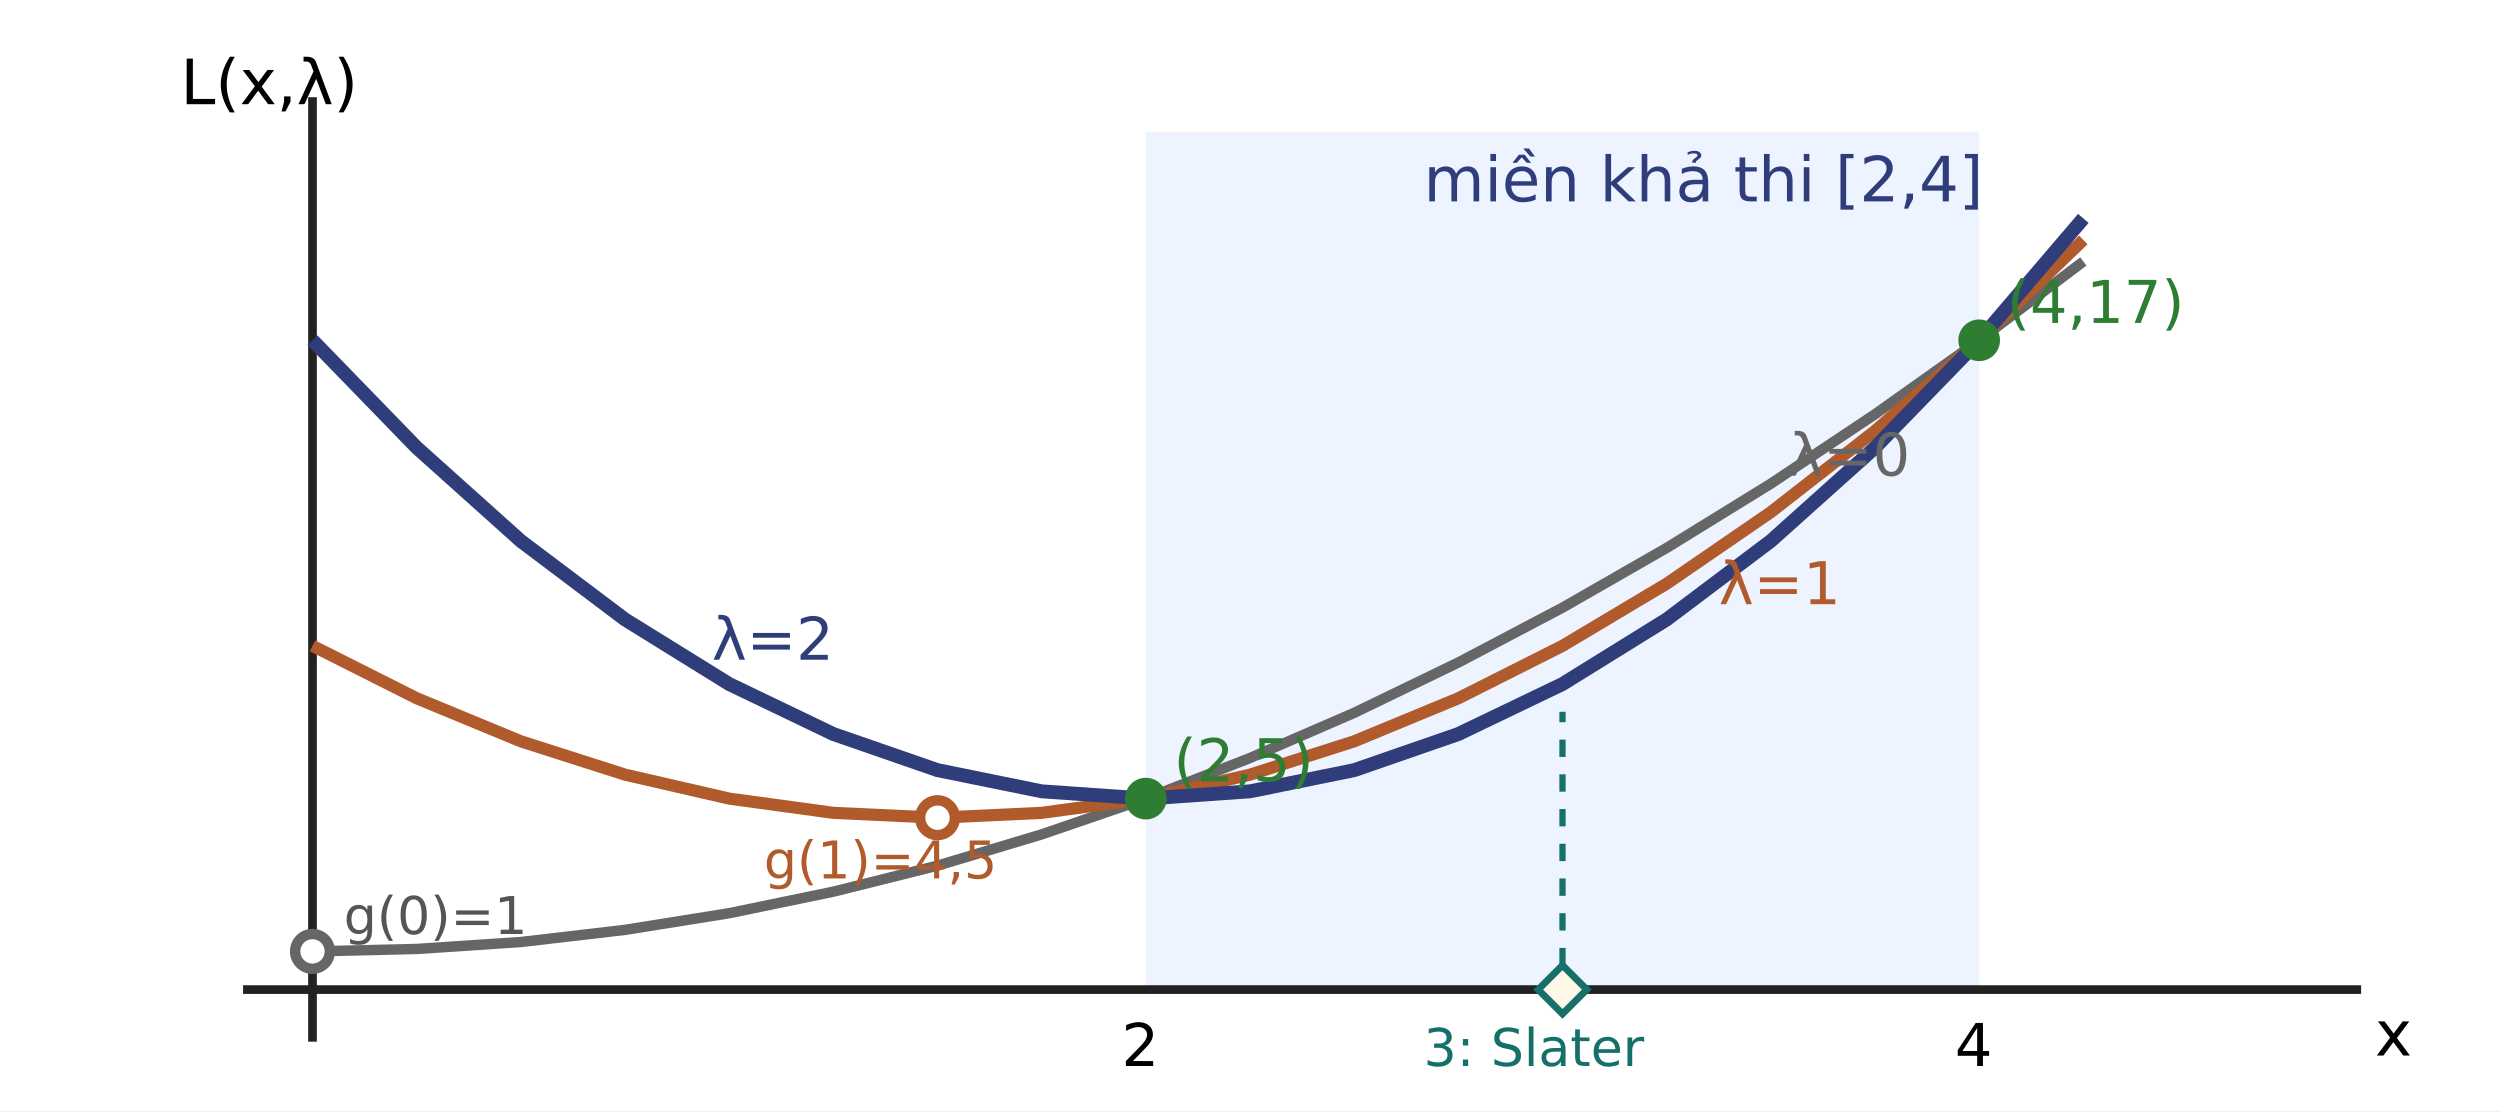
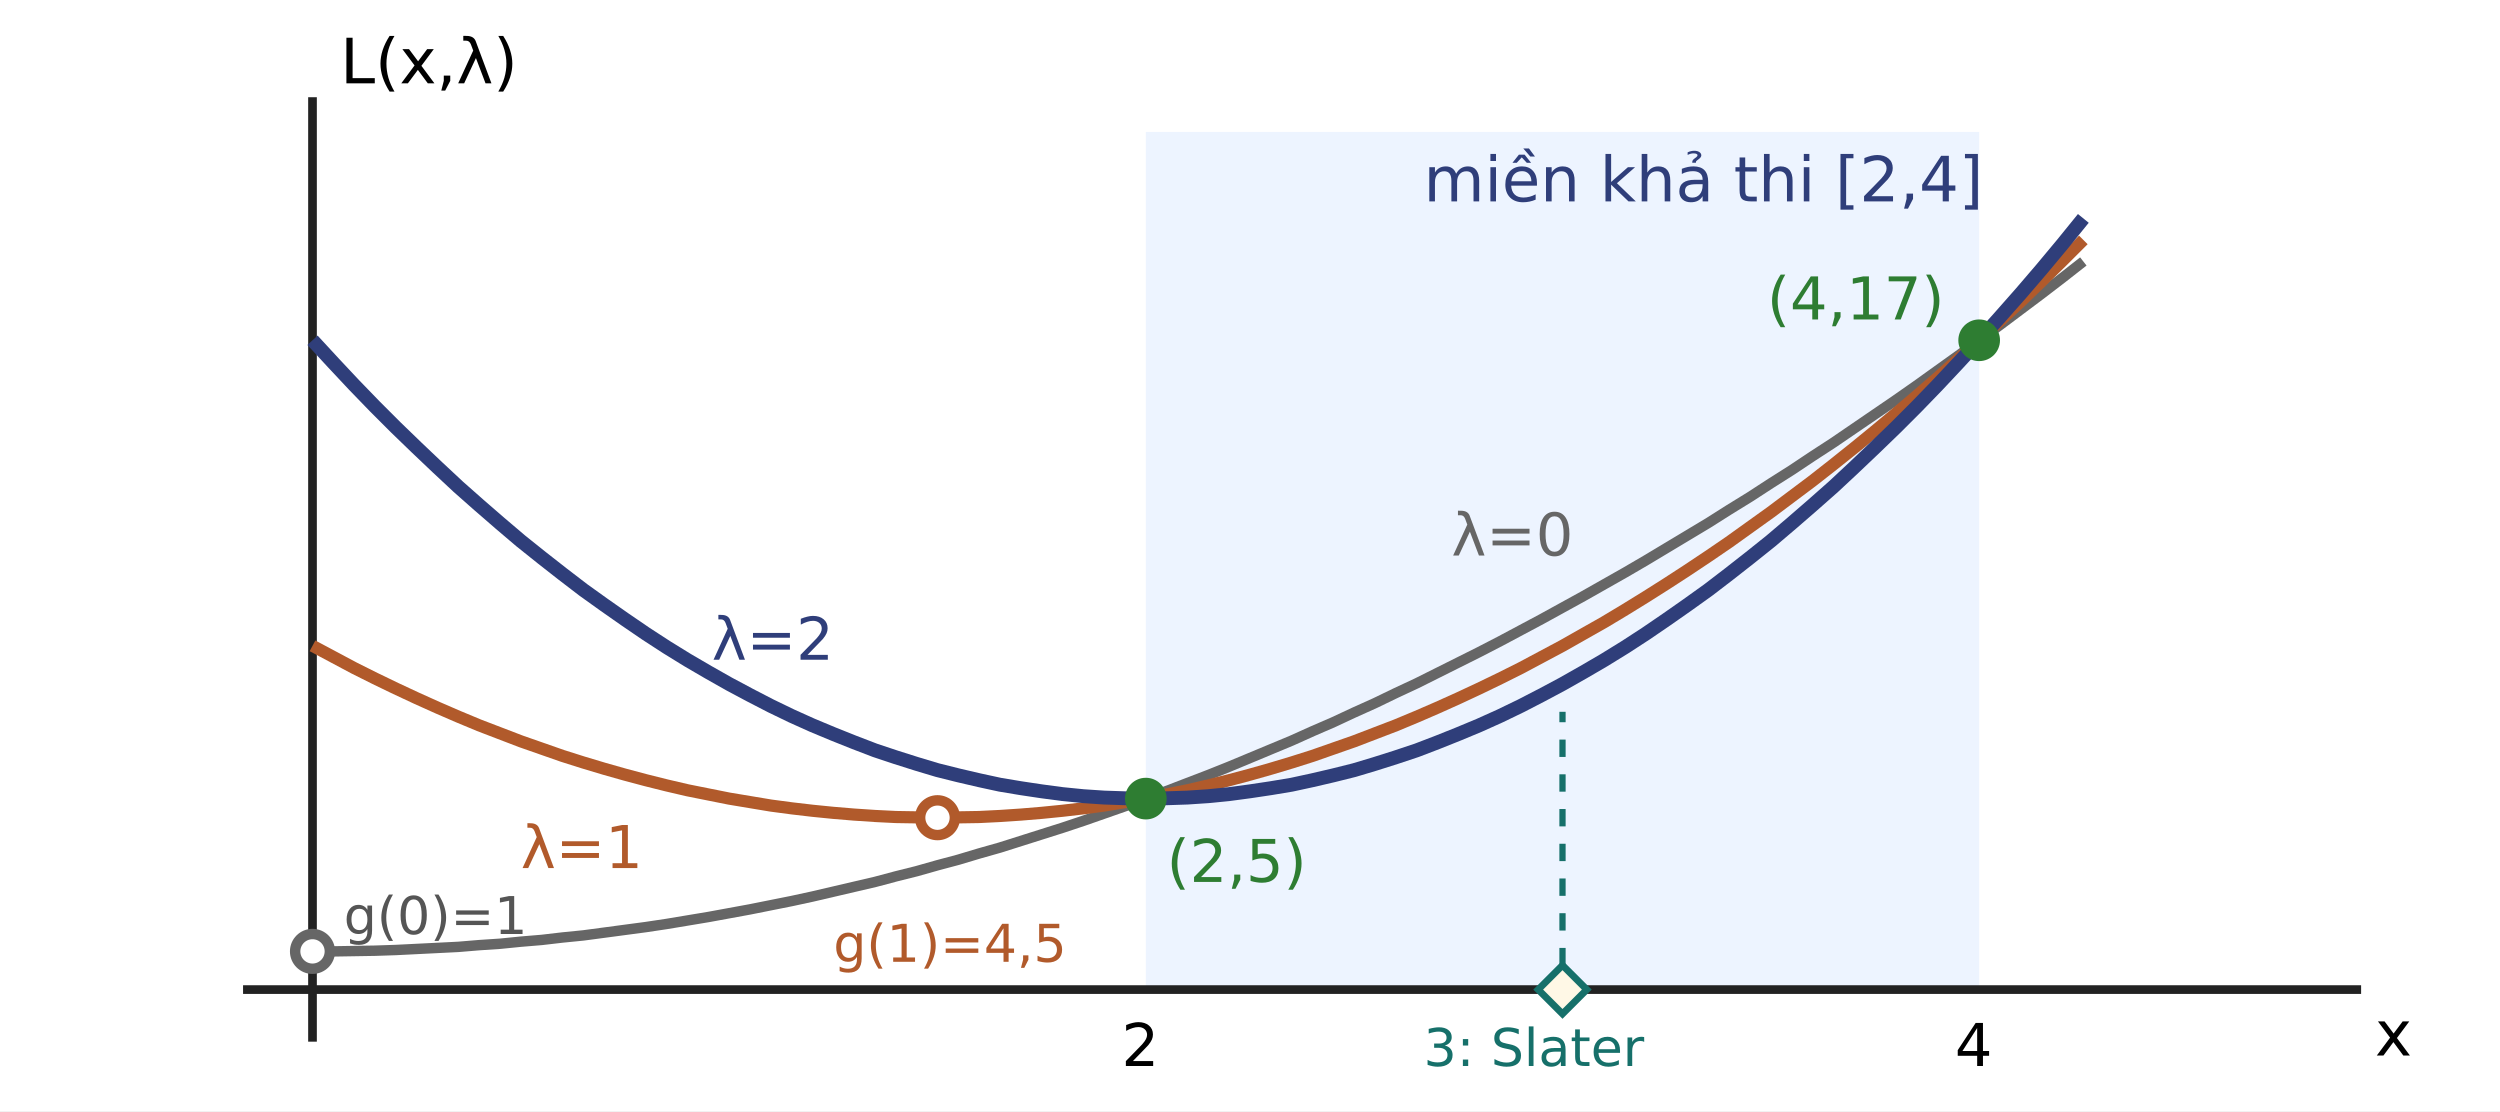
<svg xmlns="http://www.w3.org/2000/svg" viewBox="0 0 720 320" role="img" aria-labelledby="title desc" font-family="DejaVu Sans">
  <rect width="720" height="320" fill="#fff" />
  <rect x="330" y="38" width="240" height="247" fill="#edf4ff" />
  <text x="410" y="58" font-size="18" fill="#2f3e7a">miền khả thi [2,4]</text>
  <path d="M70 285H680M90 300V28" stroke="#222" stroke-width="2.5" fill="none" />
-   <polyline points="90,274 120,273.3 150,271.3 180,267.8 210,263 240,256.8 270,249.3 300,240.3 330,230 360,218.3 390,205.3 420,190.8 450,175 480,157.8 510,139.3 540,119.3 570,98 600,75.3" fill="none" stroke="#666" stroke-width="3" />
-   <polyline points="90,186 120,201.1 150,213.5 180,223.1 210,230 240,234.1 270,235.5 300,234.1 330,230 360,223.1 390,213.5 420,201.1 450,186 480,168.1 510,147.5 540,124.1 570,98 600,69.1" fill="none" stroke="#b15a2b" stroke-width="3.5" />
-   <polyline points="90,98 120,128.9 150,155.8 180,178.4 210,197 240,211.4 270,221.8 300,227.9 330,230 360,227.9 390,221.8 420,211.4 450,197 480,178.4 510,155.8 540,128.9 570,98 600,62.9" fill="none" stroke="#2f3e7a" stroke-width="4" />
+   <polyline points="90.0,274.0 96.0,274.0 102.0,273.9 108.0,273.8 114.0,273.6 120.0,273.3 126.0,273.0 132.0,272.7 138.0,272.2 144.0,271.8 150.0,271.2 156.0,270.7 162.0,270.0 168.0,269.4 174.0,268.6 180.0,267.8 186.0,267.0 192.0,266.1 198.0,265.1 204.0,264.1 210.0,263.0 216.0,261.9 222.0,260.7 228.0,259.5 234.0,258.2 240.0,256.8 246.0,255.4 252.0,254.0 258.0,252.4 264.0,250.9 270.0,249.2 276.0,247.6 282.0,245.8 288.0,244.1 294.0,242.2 300.0,240.3 306.0,238.4 312.0,236.4 318.0,234.3 324.0,232.2 330.0,230.0 336.0,227.8 342.0,225.5 348.0,223.2 354.0,220.8 360.0,218.3 366.0,215.8 372.0,213.3 378.0,210.6 384.0,208.0 390.0,205.2 396.0,202.5 402.0,199.6 408.0,196.8 414.0,193.8 420.0,190.8 426.0,187.8 432.0,184.7 438.0,181.5 444.0,178.3 450.0,175.0 456.0,171.7 462.0,168.3 468.0,164.9 474.0,161.4 480.0,157.8 486.0,154.2 492.0,150.6 498.0,146.8 504.0,143.1 510.0,139.2 516.0,135.4 522.0,131.4 528.0,127.5 534.0,123.4 540.0,119.3 546.0,115.2 552.0,111.0 558.0,106.7 564.0,102.4 570.0,98.0 576.0,93.6 582.0,89.1 588.0,84.6 594.0,80.0 600.0,75.3" fill="none" stroke="#666" stroke-width="3" />
+   <polyline points="90.0,186.0 96.0,189.2 102.0,192.4 108.0,195.4 114.0,198.3 120.0,201.1 126.0,203.8 132.0,206.4 138.0,208.9 144.0,211.2 150.0,213.5 156.0,215.6 162.0,217.7 168.0,219.6 174.0,221.4 180.0,223.1 186.0,224.7 192.0,226.2 198.0,227.6 204.0,228.8 210.0,230.0 216.0,231.0 222.0,232.0 228.0,232.8 234.0,233.5 240.0,234.1 246.0,234.6 252.0,235.0 258.0,235.3 264.0,235.4 270.0,235.5 276.0,235.4 282.0,235.3 288.0,235.0 294.0,234.6 300.0,234.1 306.0,233.5 312.0,232.8 318.0,232.0 324.0,231.0 330.0,230.0 336.0,228.8 342.0,227.6 348.0,226.2 354.0,224.7 360.0,223.1 366.0,221.4 372.0,219.6 378.0,217.7 384.0,215.6 390.0,213.5 396.0,211.2 402.0,208.9 408.0,206.4 414.0,203.8 420.0,201.1 426.0,198.3 432.0,195.4 438.0,192.4 444.0,189.2 450.0,186.0 456.0,182.6 462.0,179.2 468.0,175.6 474.0,171.9 480.0,168.1 486.0,164.2 492.0,160.2 498.0,156.1 504.0,151.8 510.0,147.5 516.0,143.0 522.0,138.5 528.0,133.8 534.0,129.0 540.0,124.1 546.0,119.1 552.0,114.0 558.0,108.8 564.0,103.4 570.0,98.0 576.0,92.4 582.0,86.8 588.0,81.0 594.0,75.1 600.0,69.1" fill="none" stroke="#b15a2b" stroke-width="3.5" />
+   <polyline points="90.0,98.0 96.0,104.5 102.0,110.9 108.0,117.1 114.0,123.1 120.0,128.9 126.0,134.6 132.0,140.2 138.0,145.5 144.0,150.7 150.0,155.8 156.0,160.6 162.0,165.3 168.0,169.9 174.0,174.2 180.0,178.4 186.0,182.5 192.0,186.4 198.0,190.1 204.0,193.6 210.0,197.0 216.0,200.2 222.0,203.3 228.0,206.2 234.0,208.9 240.0,211.4 246.0,213.8 252.0,216.1 258.0,218.1 264.0,220.0 270.0,221.8 276.0,223.3 282.0,224.7 288.0,226.0 294.0,227.0 300.0,227.9 306.0,228.7 312.0,229.3 318.0,229.7 324.0,229.9 330.0,230.0 336.0,229.9 342.0,229.7 348.0,229.3 354.0,228.7 360.0,227.9 366.0,227.0 372.0,226.0 378.0,224.7 384.0,223.3 390.0,221.8 396.0,220.0 402.0,218.1 408.0,216.1 414.0,213.8 420.0,211.4 426.0,208.9 432.0,206.2 438.0,203.3 444.0,200.2 450.0,197.0 456.0,193.6 462.0,190.1 468.0,186.4 474.0,182.5 480.0,178.4 486.0,174.2 492.0,169.9 498.0,165.3 504.0,160.6 510.0,155.8 516.0,150.7 522.0,145.5 528.0,140.2 534.0,134.6 540.0,128.9 546.0,123.1 552.0,117.1 558.0,110.9 564.0,104.5 570.0,98.0 576.0,91.3 582.0,84.5 588.0,77.5 594.0,70.3 600.0,62.9" fill="none" stroke="#2f3e7a" stroke-width="4" />
  <circle cx="90" cy="274" r="5" fill="#fff" stroke="#666" stroke-width="3" />
  <circle cx="270" cy="235.5" r="5" fill="#fff" stroke="#b15a2b" stroke-width="3" />
  <circle cx="330" cy="230" r="6" fill="#2e7d32" />
  <circle cx="570" cy="98" r="6" fill="#2e7d32" />
  <text x="99" y="269" font-size="15" fill="#555">g(0)=1</text>
-   <text x="220" y="253" font-size="15" fill="#b15a2b">g(1)=4,5</text>
-   <text x="338" y="225" font-size="17" fill="#2e7d32">(2,5)</text>
-   <text x="578" y="93" font-size="17" fill="#2e7d32">(4,17)</text>
-   <text x="515" y="137" font-size="17" fill="#666">λ=0</text>
-   <text x="495" y="174" font-size="17" fill="#b15a2b">λ=1</text>
+   <text x="240" y="277" font-size="15" fill="#b15a2b">g(1)=4,5</text>
+   <text x="336" y="254" font-size="17" fill="#2e7d32">(2,5)</text>
+   <text x="560" y="92" text-anchor="end" font-size="17" fill="#2e7d32">(4,17)</text>
+   <text x="418" y="160" font-size="17" fill="#666">λ=0</text>
+   <text x="150" y="250" font-size="17" fill="#b15a2b">λ=1</text>
  <text x="205" y="190" font-size="17" fill="#2f3e7a">λ=2</text>
  <path d="M450 278l7 7-7 7-7-7Z" fill="#fff8e6" stroke="#16706a" stroke-width="2" />
  <line x1="450" y1="278" x2="450" y2="205" stroke="#16706a" stroke-width="1.8" stroke-dasharray="5 5" />
  <text x="410" y="307" font-size="15" fill="#16706a">3: Slater</text>
  <text x="323" y="307" font-size="17">2</text>
  <text x="563" y="307" font-size="17">4</text>
  <text x="684" y="304" font-size="18">x</text>
-   <text x="52" y="30" font-size="18">L(x,λ)</text>
+   <text x="98" y="24" font-size="18">L(x,λ)</text>
</svg>
